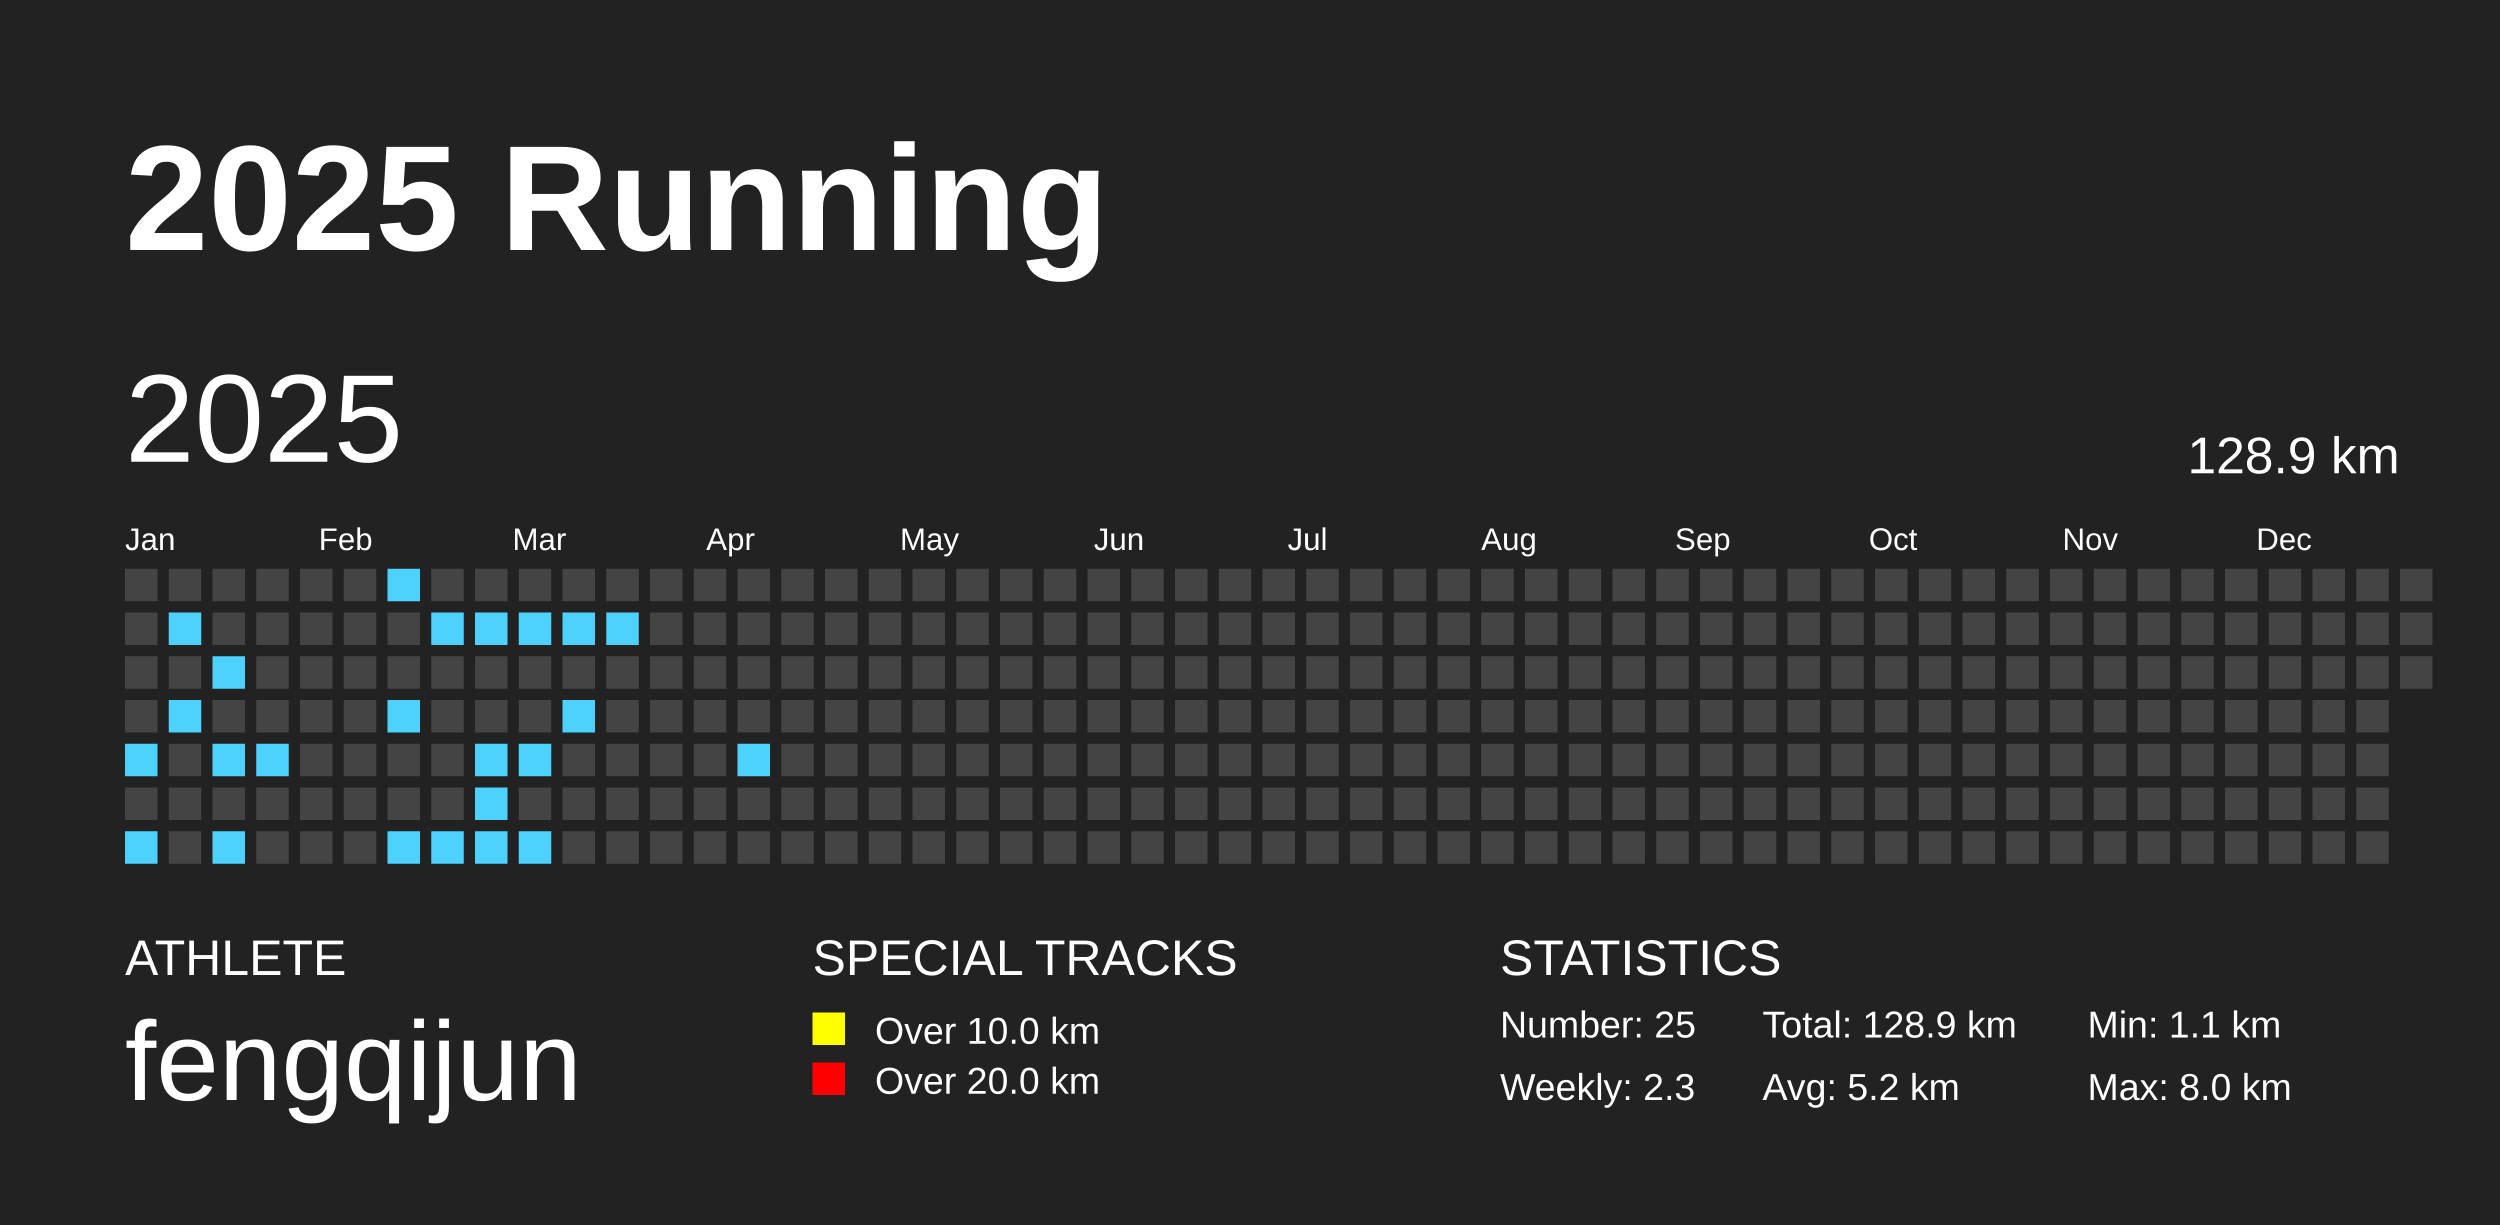
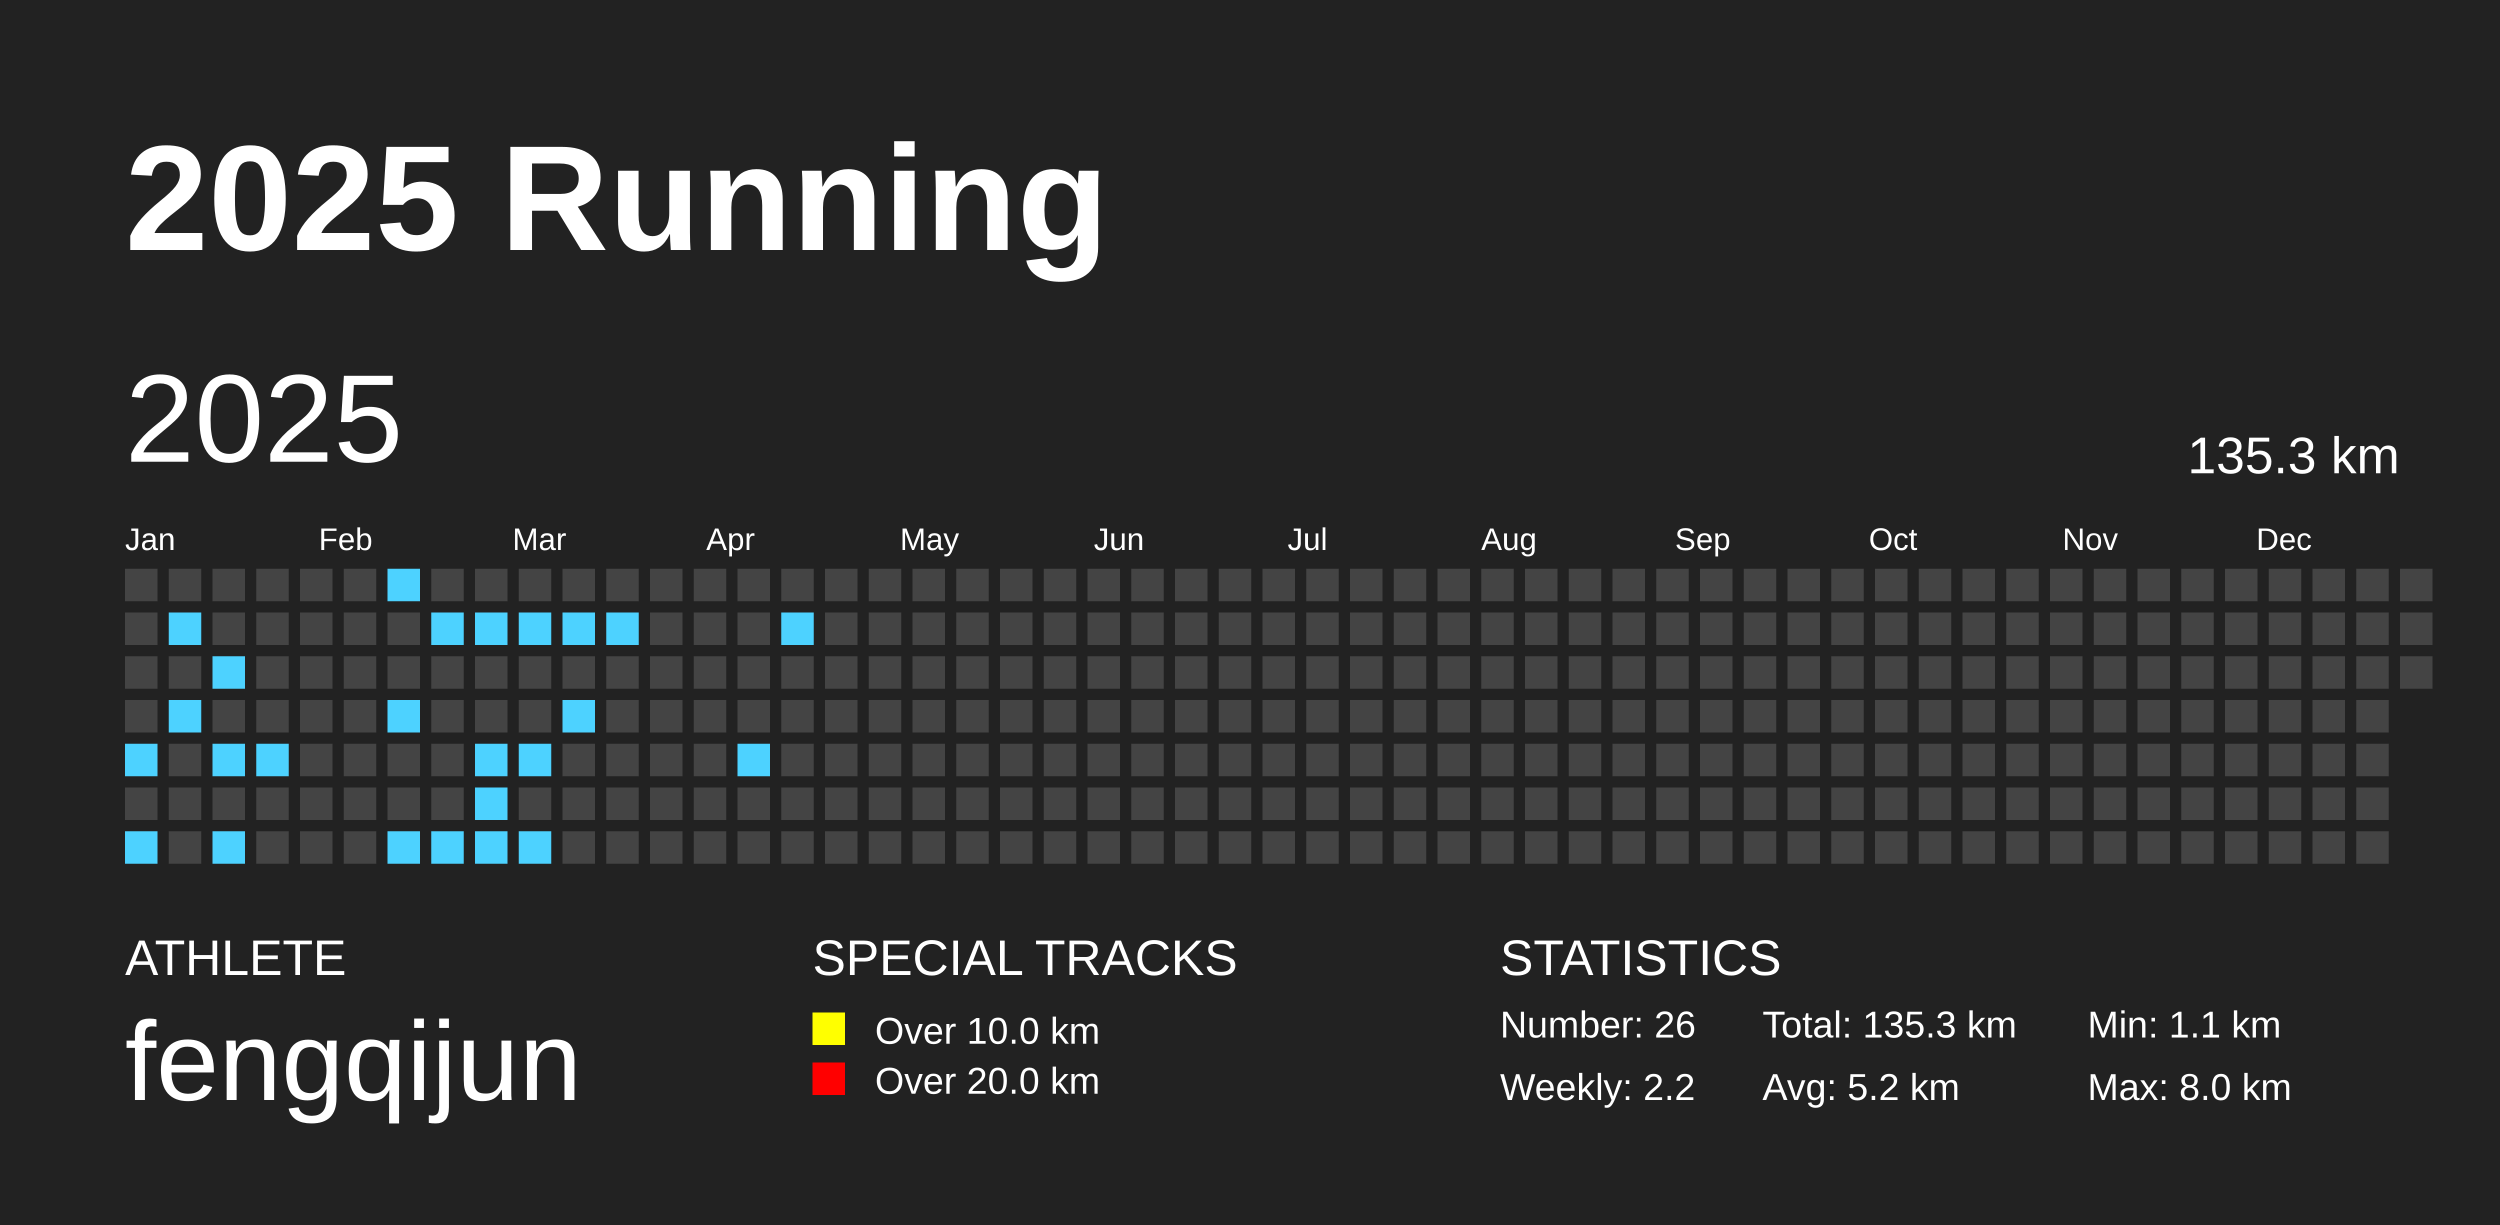
<svg xmlns="http://www.w3.org/2000/svg" baseProfile="full" height="98mm" version="1.1" viewBox="0,0,200,98" width="200mm">
  <defs />
  <rect fill="#222222" height="98" width="200" x="0" y="0" />
  <text fill="#FFFFFF" style="font-size:12px; font-family:Arial; font-weight:bold;" x="10" y="20">2025 Running</text>
  <text fill="#FFFFFF" style="font-size:4px; font-family:Arial" x="10" y="78">ATHLETE</text>
  <text fill="#FFFFFF" style="font-size:9px; font-family:Arial" x="10" y="88">fengqijun</text>
  <text fill="#FFFFFF" style="font-size:4px; font-family:Arial" x="65" y="78">SPECIAL TRACKS</text>
  <rect fill="yellow" height="2.6" width="2.6" x="65" y="81" />
  <text fill="#FFFFFF" style="font-size:3px; font-family:Arial" x="70" y="83.5">Over 10.0 km</text>
  <rect fill="red" height="2.6" width="2.6" x="65" y="85" />
  <text fill="#FFFFFF" style="font-size:3px; font-family:Arial" x="70" y="87.5">Over 20.0 km</text>
  <text fill="#FFFFFF" style="font-size:4px; font-family:Arial" x="120" y="78">STATISTICS</text>
-   <text fill="#FFFFFF" style="font-size:3px; font-family:Arial" x="120" y="83">Number: 25</text>
-   <text fill="#FFFFFF" style="font-size:3px; font-family:Arial" x="120" y="88">Weekly: 2.3</text>
-   <text fill="#FFFFFF" style="font-size:3px; font-family:Arial" x="141" y="83">Total: 128.9 km</text>
+   <text fill="#FFFFFF" style="font-size:3px; font-family:Arial" x="120" y="83">Number: 26</text>
+   <text fill="#FFFFFF" style="font-size:3px; font-family:Arial" x="120" y="88">Weekly: 2.2</text>
+   <text fill="#FFFFFF" style="font-size:3px; font-family:Arial" x="141" y="83">Total: 135.3 km</text>
  <text fill="#FFFFFF" style="font-size:3px; font-family:Arial" x="141" y="88">Avg: 5.2 km</text>
  <text fill="#FFFFFF" style="font-size:3px; font-family:Arial" x="167" y="83">Min: 1.1 km</text>
  <text fill="#FFFFFF" style="font-size:3px; font-family:Arial" x="167" y="88">Max: 8.0 km</text>
  <text dominant-baseline="hanging" fill="#FFFFFF" style="font-size:10.0px; font-family:Arial;" x="10" y="30">2025</text>
-   <text dominant-baseline="hanging" fill="#FFFFFF" style="font-size:4.125px; font-family:Arial;" x="175" y="35">128.9 km</text>
+   <text dominant-baseline="hanging" fill="#FFFFFF" style="font-size:4.125px; font-family:Arial;" x="175" y="35">135.3 km</text>
  <text fill="#FFFFFF" style="font-size:2.5px; font-family:Arial" x="10.0" y="44">Jan</text>
  <text fill="#FFFFFF" style="font-size:2.5px; font-family:Arial" x="25.5" y="44">Feb</text>
  <text fill="#FFFFFF" style="font-size:2.5px; font-family:Arial" x="41.0" y="44">Mar</text>
  <text fill="#FFFFFF" style="font-size:2.5px; font-family:Arial" x="56.5" y="44">Apr</text>
  <text fill="#FFFFFF" style="font-size:2.5px; font-family:Arial" x="72.0" y="44">May</text>
  <text fill="#FFFFFF" style="font-size:2.5px; font-family:Arial" x="87.5" y="44">Jun</text>
  <text fill="#FFFFFF" style="font-size:2.5px; font-family:Arial" x="103.0" y="44">Jul</text>
  <text fill="#FFFFFF" style="font-size:2.5px; font-family:Arial" x="118.5" y="44">Aug</text>
  <text fill="#FFFFFF" style="font-size:2.5px; font-family:Arial" x="134.0" y="44">Sep</text>
  <text fill="#FFFFFF" style="font-size:2.5px; font-family:Arial" x="149.5" y="44">Oct</text>
  <text fill="#FFFFFF" style="font-size:2.5px; font-family:Arial" x="165.0" y="44">Nov</text>
  <text fill="#FFFFFF" style="font-size:2.5px; font-family:Arial" x="180.5" y="44">Dec</text>
  <rect fill="#444444" height="2.6" width="2.6" x="10.0" y="45.5" />
  <rect fill="#444444" height="2.6" width="2.6" x="10.0" y="49.0" />
  <rect fill="#444444" height="2.6" width="2.6" x="10.0" y="52.5" />
  <rect fill="#444444" height="2.6" width="2.6" x="10.0" y="56.0" />
  <rect fill="#4DD2FF" height="2.6" width="2.6" x="10.0" y="59.5" />
  <rect fill="#444444" height="2.6" width="2.6" x="10.0" y="63.0" />
  <rect fill="#4DD2FF" height="2.6" width="2.6" x="10.0" y="66.5" />
  <rect fill="#444444" height="2.6" width="2.6" x="13.5" y="45.5" />
  <rect fill="#4DD2FF" height="2.6" width="2.6" x="13.5" y="49.0" />
  <rect fill="#444444" height="2.6" width="2.6" x="13.5" y="52.5" />
  <rect fill="#4DD2FF" height="2.6" width="2.6" x="13.5" y="56.0" />
  <rect fill="#444444" height="2.6" width="2.6" x="13.5" y="59.5" />
  <rect fill="#444444" height="2.6" width="2.6" x="13.5" y="63.0" />
  <rect fill="#444444" height="2.6" width="2.6" x="13.5" y="66.5" />
  <rect fill="#444444" height="2.6" width="2.6" x="17.0" y="45.5" />
  <rect fill="#444444" height="2.6" width="2.6" x="17.0" y="49.0" />
  <rect fill="#4DD2FF" height="2.6" width="2.6" x="17.0" y="52.5" />
  <rect fill="#444444" height="2.6" width="2.6" x="17.0" y="56.0" />
  <rect fill="#4DD2FF" height="2.6" width="2.6" x="17.0" y="59.5" />
  <rect fill="#444444" height="2.6" width="2.6" x="17.0" y="63.0" />
  <rect fill="#4DD2FF" height="2.6" width="2.6" x="17.0" y="66.5" />
  <rect fill="#444444" height="2.6" width="2.6" x="20.5" y="45.5" />
  <rect fill="#444444" height="2.6" width="2.6" x="20.5" y="49.0" />
  <rect fill="#444444" height="2.6" width="2.6" x="20.5" y="52.5" />
  <rect fill="#444444" height="2.6" width="2.6" x="20.5" y="56.0" />
  <rect fill="#4DD2FF" height="2.6" width="2.6" x="20.5" y="59.5" />
  <rect fill="#444444" height="2.6" width="2.6" x="20.5" y="63.0" />
  <rect fill="#444444" height="2.6" width="2.6" x="20.5" y="66.5" />
  <rect fill="#444444" height="2.6" width="2.6" x="24.0" y="45.5" />
  <rect fill="#444444" height="2.6" width="2.6" x="24.0" y="49.0" />
  <rect fill="#444444" height="2.6" width="2.6" x="24.0" y="52.5" />
  <rect fill="#444444" height="2.6" width="2.6" x="24.0" y="56.0" />
  <rect fill="#444444" height="2.6" width="2.6" x="24.0" y="59.5" />
  <rect fill="#444444" height="2.6" width="2.6" x="24.0" y="63.0" />
  <rect fill="#444444" height="2.6" width="2.6" x="24.0" y="66.5" />
  <rect fill="#444444" height="2.6" width="2.6" x="27.5" y="45.5" />
  <rect fill="#444444" height="2.6" width="2.6" x="27.5" y="49.0" />
  <rect fill="#444444" height="2.6" width="2.6" x="27.5" y="52.5" />
  <rect fill="#444444" height="2.6" width="2.6" x="27.5" y="56.0" />
  <rect fill="#444444" height="2.6" width="2.6" x="27.5" y="59.5" />
  <rect fill="#444444" height="2.6" width="2.6" x="27.5" y="63.0" />
  <rect fill="#444444" height="2.6" width="2.6" x="27.5" y="66.5" />
  <rect fill="#4DD2FF" height="2.6" width="2.6" x="31.0" y="45.5" />
  <rect fill="#444444" height="2.6" width="2.6" x="31.0" y="49.0" />
  <rect fill="#444444" height="2.6" width="2.6" x="31.0" y="52.5" />
  <rect fill="#4DD2FF" height="2.6" width="2.6" x="31.0" y="56.0" />
  <rect fill="#444444" height="2.6" width="2.6" x="31.0" y="59.5" />
  <rect fill="#444444" height="2.6" width="2.6" x="31.0" y="63.0" />
  <rect fill="#4DD2FF" height="2.6" width="2.6" x="31.0" y="66.5" />
  <rect fill="#444444" height="2.6" width="2.6" x="34.5" y="45.5" />
  <rect fill="#4DD2FF" height="2.6" width="2.6" x="34.5" y="49.0" />
  <rect fill="#444444" height="2.6" width="2.6" x="34.5" y="52.5" />
  <rect fill="#444444" height="2.6" width="2.6" x="34.5" y="56.0" />
  <rect fill="#444444" height="2.6" width="2.6" x="34.5" y="59.5" />
  <rect fill="#444444" height="2.6" width="2.6" x="34.5" y="63.0" />
  <rect fill="#4DD2FF" height="2.6" width="2.6" x="34.5" y="66.5" />
  <rect fill="#444444" height="2.6" width="2.6" x="38.0" y="45.5" />
  <rect fill="#4DD2FF" height="2.6" width="2.6" x="38.0" y="49.0" />
  <rect fill="#444444" height="2.6" width="2.6" x="38.0" y="52.5" />
  <rect fill="#444444" height="2.6" width="2.6" x="38.0" y="56.0" />
  <rect fill="#4DD2FF" height="2.6" width="2.6" x="38.0" y="59.5" />
  <rect fill="#4DD2FF" height="2.6" width="2.6" x="38.0" y="63.0" />
  <rect fill="#4DD2FF" height="2.6" width="2.6" x="38.0" y="66.5" />
  <rect fill="#444444" height="2.6" width="2.6" x="41.5" y="45.5" />
  <rect fill="#4DD2FF" height="2.6" width="2.6" x="41.5" y="49.0" />
  <rect fill="#444444" height="2.6" width="2.6" x="41.5" y="52.5" />
  <rect fill="#444444" height="2.6" width="2.6" x="41.5" y="56.0" />
  <rect fill="#4DD2FF" height="2.6" width="2.6" x="41.5" y="59.5" />
  <rect fill="#444444" height="2.6" width="2.6" x="41.5" y="63.0" />
  <rect fill="#4DD2FF" height="2.6" width="2.6" x="41.5" y="66.5" />
  <rect fill="#444444" height="2.6" width="2.6" x="45.0" y="45.5" />
  <rect fill="#4DD2FF" height="2.6" width="2.6" x="45.0" y="49.0" />
  <rect fill="#444444" height="2.6" width="2.6" x="45.0" y="52.5" />
  <rect fill="#4DD2FF" height="2.6" width="2.6" x="45.0" y="56.0" />
  <rect fill="#444444" height="2.6" width="2.6" x="45.0" y="59.5" />
  <rect fill="#444444" height="2.6" width="2.6" x="45.0" y="63.0" />
  <rect fill="#444444" height="2.6" width="2.6" x="45.0" y="66.5" />
  <rect fill="#444444" height="2.6" width="2.6" x="48.5" y="45.5" />
  <rect fill="#4DD2FF" height="2.6" width="2.6" x="48.5" y="49.0" />
  <rect fill="#444444" height="2.6" width="2.6" x="48.5" y="52.5" />
  <rect fill="#444444" height="2.6" width="2.6" x="48.5" y="56.0" />
  <rect fill="#444444" height="2.6" width="2.6" x="48.5" y="59.5" />
  <rect fill="#444444" height="2.6" width="2.6" x="48.5" y="63.0" />
  <rect fill="#444444" height="2.6" width="2.6" x="48.5" y="66.5" />
  <rect fill="#444444" height="2.6" width="2.6" x="52.0" y="45.5" />
  <rect fill="#444444" height="2.6" width="2.6" x="52.0" y="49.0" />
  <rect fill="#444444" height="2.6" width="2.6" x="52.0" y="52.5" />
  <rect fill="#444444" height="2.6" width="2.6" x="52.0" y="56.0" />
  <rect fill="#444444" height="2.6" width="2.6" x="52.0" y="59.5" />
  <rect fill="#444444" height="2.6" width="2.6" x="52.0" y="63.0" />
  <rect fill="#444444" height="2.6" width="2.6" x="52.0" y="66.5" />
  <rect fill="#444444" height="2.6" width="2.6" x="55.5" y="45.5" />
  <rect fill="#444444" height="2.6" width="2.6" x="55.5" y="49.0" />
  <rect fill="#444444" height="2.6" width="2.6" x="55.5" y="52.5" />
  <rect fill="#444444" height="2.6" width="2.6" x="55.5" y="56.0" />
  <rect fill="#444444" height="2.6" width="2.6" x="55.5" y="59.5" />
  <rect fill="#444444" height="2.6" width="2.6" x="55.5" y="63.0" />
  <rect fill="#444444" height="2.6" width="2.6" x="55.5" y="66.5" />
  <rect fill="#444444" height="2.6" width="2.6" x="59.0" y="45.5" />
  <rect fill="#444444" height="2.6" width="2.6" x="59.0" y="49.0" />
  <rect fill="#444444" height="2.6" width="2.6" x="59.0" y="52.5" />
  <rect fill="#444444" height="2.6" width="2.6" x="59.0" y="56.0" />
  <rect fill="#4DD2FF" height="2.6" width="2.6" x="59.0" y="59.5" />
  <rect fill="#444444" height="2.6" width="2.6" x="59.0" y="63.0" />
  <rect fill="#444444" height="2.6" width="2.6" x="59.0" y="66.5" />
  <rect fill="#444444" height="2.6" width="2.6" x="62.5" y="45.5" />
-   <rect fill="#444444" height="2.6" width="2.6" x="62.5" y="49.0" />
+   <rect fill="#4DD2FF" height="2.6" width="2.6" x="62.5" y="49.0" />
  <rect fill="#444444" height="2.6" width="2.6" x="62.5" y="52.5" />
  <rect fill="#444444" height="2.6" width="2.6" x="62.5" y="56.0" />
  <rect fill="#444444" height="2.6" width="2.6" x="62.5" y="59.5" />
  <rect fill="#444444" height="2.6" width="2.6" x="62.5" y="63.0" />
  <rect fill="#444444" height="2.6" width="2.6" x="62.5" y="66.5" />
  <rect fill="#444444" height="2.6" width="2.6" x="66.0" y="45.5" />
  <rect fill="#444444" height="2.6" width="2.6" x="66.0" y="49.0" />
  <rect fill="#444444" height="2.6" width="2.6" x="66.0" y="52.5" />
  <rect fill="#444444" height="2.6" width="2.6" x="66.0" y="56.0" />
  <rect fill="#444444" height="2.6" width="2.6" x="66.0" y="59.5" />
  <rect fill="#444444" height="2.6" width="2.6" x="66.0" y="63.0" />
  <rect fill="#444444" height="2.6" width="2.6" x="66.0" y="66.5" />
  <rect fill="#444444" height="2.6" width="2.6" x="69.5" y="45.5" />
  <rect fill="#444444" height="2.6" width="2.6" x="69.5" y="49.0" />
  <rect fill="#444444" height="2.6" width="2.6" x="69.5" y="52.5" />
  <rect fill="#444444" height="2.6" width="2.6" x="69.5" y="56.0" />
  <rect fill="#444444" height="2.6" width="2.6" x="69.5" y="59.5" />
  <rect fill="#444444" height="2.6" width="2.6" x="69.5" y="63.0" />
  <rect fill="#444444" height="2.6" width="2.6" x="69.5" y="66.5" />
  <rect fill="#444444" height="2.6" width="2.6" x="73.0" y="45.5" />
  <rect fill="#444444" height="2.6" width="2.6" x="73.0" y="49.0" />
  <rect fill="#444444" height="2.6" width="2.6" x="73.0" y="52.5" />
  <rect fill="#444444" height="2.6" width="2.6" x="73.0" y="56.0" />
  <rect fill="#444444" height="2.6" width="2.6" x="73.0" y="59.5" />
  <rect fill="#444444" height="2.6" width="2.6" x="73.0" y="63.0" />
  <rect fill="#444444" height="2.6" width="2.6" x="73.0" y="66.5" />
  <rect fill="#444444" height="2.6" width="2.6" x="76.5" y="45.5" />
  <rect fill="#444444" height="2.6" width="2.6" x="76.5" y="49.0" />
  <rect fill="#444444" height="2.6" width="2.6" x="76.5" y="52.5" />
  <rect fill="#444444" height="2.6" width="2.6" x="76.5" y="56.0" />
  <rect fill="#444444" height="2.6" width="2.6" x="76.5" y="59.5" />
  <rect fill="#444444" height="2.6" width="2.6" x="76.5" y="63.0" />
  <rect fill="#444444" height="2.6" width="2.6" x="76.5" y="66.5" />
  <rect fill="#444444" height="2.6" width="2.6" x="80.0" y="45.5" />
  <rect fill="#444444" height="2.6" width="2.6" x="80.0" y="49.0" />
  <rect fill="#444444" height="2.6" width="2.6" x="80.0" y="52.5" />
  <rect fill="#444444" height="2.6" width="2.6" x="80.0" y="56.0" />
  <rect fill="#444444" height="2.6" width="2.6" x="80.0" y="59.5" />
  <rect fill="#444444" height="2.6" width="2.6" x="80.0" y="63.0" />
  <rect fill="#444444" height="2.6" width="2.6" x="80.0" y="66.5" />
  <rect fill="#444444" height="2.6" width="2.6" x="83.5" y="45.5" />
  <rect fill="#444444" height="2.6" width="2.6" x="83.5" y="49.0" />
  <rect fill="#444444" height="2.6" width="2.6" x="83.5" y="52.5" />
  <rect fill="#444444" height="2.6" width="2.6" x="83.5" y="56.0" />
  <rect fill="#444444" height="2.6" width="2.6" x="83.5" y="59.5" />
  <rect fill="#444444" height="2.6" width="2.6" x="83.5" y="63.0" />
  <rect fill="#444444" height="2.6" width="2.6" x="83.5" y="66.5" />
  <rect fill="#444444" height="2.6" width="2.6" x="87.0" y="45.5" />
  <rect fill="#444444" height="2.6" width="2.6" x="87.0" y="49.0" />
  <rect fill="#444444" height="2.6" width="2.6" x="87.0" y="52.5" />
  <rect fill="#444444" height="2.6" width="2.6" x="87.0" y="56.0" />
  <rect fill="#444444" height="2.6" width="2.6" x="87.0" y="59.5" />
  <rect fill="#444444" height="2.6" width="2.6" x="87.0" y="63.0" />
  <rect fill="#444444" height="2.6" width="2.6" x="87.0" y="66.5" />
  <rect fill="#444444" height="2.6" width="2.6" x="90.5" y="45.5" />
  <rect fill="#444444" height="2.6" width="2.6" x="90.5" y="49.0" />
  <rect fill="#444444" height="2.6" width="2.6" x="90.5" y="52.5" />
  <rect fill="#444444" height="2.6" width="2.6" x="90.5" y="56.0" />
  <rect fill="#444444" height="2.6" width="2.6" x="90.5" y="59.5" />
  <rect fill="#444444" height="2.6" width="2.6" x="90.5" y="63.0" />
  <rect fill="#444444" height="2.6" width="2.6" x="90.5" y="66.5" />
  <rect fill="#444444" height="2.6" width="2.6" x="94.0" y="45.5" />
  <rect fill="#444444" height="2.6" width="2.6" x="94.0" y="49.0" />
  <rect fill="#444444" height="2.6" width="2.6" x="94.0" y="52.5" />
  <rect fill="#444444" height="2.6" width="2.6" x="94.0" y="56.0" />
  <rect fill="#444444" height="2.6" width="2.6" x="94.0" y="59.5" />
  <rect fill="#444444" height="2.6" width="2.6" x="94.0" y="63.0" />
  <rect fill="#444444" height="2.6" width="2.6" x="94.0" y="66.5" />
  <rect fill="#444444" height="2.6" width="2.6" x="97.5" y="45.5" />
  <rect fill="#444444" height="2.6" width="2.6" x="97.5" y="49.0" />
  <rect fill="#444444" height="2.6" width="2.6" x="97.5" y="52.5" />
  <rect fill="#444444" height="2.6" width="2.6" x="97.5" y="56.0" />
  <rect fill="#444444" height="2.6" width="2.6" x="97.5" y="59.5" />
  <rect fill="#444444" height="2.6" width="2.6" x="97.5" y="63.0" />
  <rect fill="#444444" height="2.6" width="2.6" x="97.5" y="66.5" />
  <rect fill="#444444" height="2.6" width="2.6" x="101.0" y="45.5" />
  <rect fill="#444444" height="2.6" width="2.6" x="101.0" y="49.0" />
  <rect fill="#444444" height="2.6" width="2.6" x="101.0" y="52.5" />
  <rect fill="#444444" height="2.6" width="2.6" x="101.0" y="56.0" />
  <rect fill="#444444" height="2.6" width="2.6" x="101.0" y="59.5" />
  <rect fill="#444444" height="2.6" width="2.6" x="101.0" y="63.0" />
  <rect fill="#444444" height="2.6" width="2.6" x="101.0" y="66.5" />
  <rect fill="#444444" height="2.6" width="2.6" x="104.5" y="45.5" />
  <rect fill="#444444" height="2.6" width="2.6" x="104.5" y="49.0" />
  <rect fill="#444444" height="2.6" width="2.6" x="104.5" y="52.5" />
  <rect fill="#444444" height="2.6" width="2.6" x="104.5" y="56.0" />
  <rect fill="#444444" height="2.6" width="2.6" x="104.5" y="59.5" />
  <rect fill="#444444" height="2.6" width="2.6" x="104.5" y="63.0" />
  <rect fill="#444444" height="2.6" width="2.6" x="104.5" y="66.5" />
  <rect fill="#444444" height="2.6" width="2.6" x="108.0" y="45.5" />
  <rect fill="#444444" height="2.6" width="2.6" x="108.0" y="49.0" />
  <rect fill="#444444" height="2.6" width="2.6" x="108.0" y="52.5" />
  <rect fill="#444444" height="2.6" width="2.6" x="108.0" y="56.0" />
  <rect fill="#444444" height="2.6" width="2.6" x="108.0" y="59.5" />
  <rect fill="#444444" height="2.6" width="2.6" x="108.0" y="63.0" />
  <rect fill="#444444" height="2.6" width="2.6" x="108.0" y="66.5" />
  <rect fill="#444444" height="2.6" width="2.6" x="111.5" y="45.5" />
  <rect fill="#444444" height="2.6" width="2.6" x="111.5" y="49.0" />
  <rect fill="#444444" height="2.6" width="2.6" x="111.5" y="52.5" />
  <rect fill="#444444" height="2.6" width="2.6" x="111.5" y="56.0" />
  <rect fill="#444444" height="2.6" width="2.6" x="111.5" y="59.5" />
  <rect fill="#444444" height="2.6" width="2.6" x="111.5" y="63.0" />
  <rect fill="#444444" height="2.6" width="2.6" x="111.5" y="66.5" />
  <rect fill="#444444" height="2.6" width="2.6" x="115.0" y="45.5" />
  <rect fill="#444444" height="2.6" width="2.6" x="115.0" y="49.0" />
  <rect fill="#444444" height="2.6" width="2.6" x="115.0" y="52.5" />
  <rect fill="#444444" height="2.6" width="2.6" x="115.0" y="56.0" />
  <rect fill="#444444" height="2.6" width="2.6" x="115.0" y="59.5" />
  <rect fill="#444444" height="2.6" width="2.6" x="115.0" y="63.0" />
  <rect fill="#444444" height="2.6" width="2.6" x="115.0" y="66.5" />
  <rect fill="#444444" height="2.6" width="2.6" x="118.5" y="45.5" />
  <rect fill="#444444" height="2.6" width="2.6" x="118.5" y="49.0" />
  <rect fill="#444444" height="2.6" width="2.6" x="118.5" y="52.5" />
  <rect fill="#444444" height="2.6" width="2.6" x="118.5" y="56.0" />
  <rect fill="#444444" height="2.6" width="2.6" x="118.5" y="59.5" />
  <rect fill="#444444" height="2.6" width="2.6" x="118.5" y="63.0" />
  <rect fill="#444444" height="2.6" width="2.6" x="118.5" y="66.5" />
  <rect fill="#444444" height="2.6" width="2.6" x="122.0" y="45.5" />
  <rect fill="#444444" height="2.6" width="2.6" x="122.0" y="49.0" />
  <rect fill="#444444" height="2.6" width="2.6" x="122.0" y="52.5" />
  <rect fill="#444444" height="2.6" width="2.6" x="122.0" y="56.0" />
  <rect fill="#444444" height="2.6" width="2.6" x="122.0" y="59.5" />
  <rect fill="#444444" height="2.6" width="2.6" x="122.0" y="63.0" />
  <rect fill="#444444" height="2.6" width="2.6" x="122.0" y="66.5" />
  <rect fill="#444444" height="2.6" width="2.6" x="125.5" y="45.5" />
  <rect fill="#444444" height="2.6" width="2.6" x="125.5" y="49.0" />
  <rect fill="#444444" height="2.6" width="2.6" x="125.5" y="52.5" />
  <rect fill="#444444" height="2.6" width="2.6" x="125.5" y="56.0" />
  <rect fill="#444444" height="2.6" width="2.6" x="125.5" y="59.5" />
  <rect fill="#444444" height="2.6" width="2.6" x="125.5" y="63.0" />
  <rect fill="#444444" height="2.6" width="2.6" x="125.5" y="66.5" />
  <rect fill="#444444" height="2.6" width="2.6" x="129.0" y="45.5" />
  <rect fill="#444444" height="2.6" width="2.6" x="129.0" y="49.0" />
  <rect fill="#444444" height="2.6" width="2.6" x="129.0" y="52.5" />
  <rect fill="#444444" height="2.6" width="2.6" x="129.0" y="56.0" />
  <rect fill="#444444" height="2.6" width="2.6" x="129.0" y="59.5" />
  <rect fill="#444444" height="2.6" width="2.6" x="129.0" y="63.0" />
  <rect fill="#444444" height="2.6" width="2.6" x="129.0" y="66.5" />
  <rect fill="#444444" height="2.6" width="2.6" x="132.5" y="45.5" />
  <rect fill="#444444" height="2.6" width="2.6" x="132.5" y="49.0" />
  <rect fill="#444444" height="2.6" width="2.6" x="132.5" y="52.5" />
  <rect fill="#444444" height="2.6" width="2.6" x="132.5" y="56.0" />
  <rect fill="#444444" height="2.6" width="2.6" x="132.5" y="59.5" />
  <rect fill="#444444" height="2.6" width="2.6" x="132.5" y="63.0" />
  <rect fill="#444444" height="2.6" width="2.6" x="132.5" y="66.5" />
  <rect fill="#444444" height="2.6" width="2.6" x="136.0" y="45.5" />
  <rect fill="#444444" height="2.6" width="2.6" x="136.0" y="49.0" />
  <rect fill="#444444" height="2.6" width="2.6" x="136.0" y="52.5" />
  <rect fill="#444444" height="2.6" width="2.6" x="136.0" y="56.0" />
  <rect fill="#444444" height="2.6" width="2.6" x="136.0" y="59.5" />
  <rect fill="#444444" height="2.6" width="2.6" x="136.0" y="63.0" />
  <rect fill="#444444" height="2.6" width="2.6" x="136.0" y="66.5" />
  <rect fill="#444444" height="2.6" width="2.6" x="139.5" y="45.5" />
  <rect fill="#444444" height="2.6" width="2.6" x="139.5" y="49.0" />
  <rect fill="#444444" height="2.6" width="2.6" x="139.5" y="52.5" />
  <rect fill="#444444" height="2.6" width="2.6" x="139.5" y="56.0" />
  <rect fill="#444444" height="2.6" width="2.6" x="139.5" y="59.5" />
  <rect fill="#444444" height="2.6" width="2.6" x="139.5" y="63.0" />
  <rect fill="#444444" height="2.6" width="2.6" x="139.5" y="66.5" />
  <rect fill="#444444" height="2.6" width="2.6" x="143.0" y="45.5" />
  <rect fill="#444444" height="2.6" width="2.6" x="143.0" y="49.0" />
  <rect fill="#444444" height="2.6" width="2.6" x="143.0" y="52.5" />
  <rect fill="#444444" height="2.6" width="2.6" x="143.0" y="56.0" />
  <rect fill="#444444" height="2.6" width="2.6" x="143.0" y="59.5" />
  <rect fill="#444444" height="2.6" width="2.6" x="143.0" y="63.0" />
  <rect fill="#444444" height="2.6" width="2.6" x="143.0" y="66.5" />
  <rect fill="#444444" height="2.6" width="2.6" x="146.5" y="45.5" />
  <rect fill="#444444" height="2.6" width="2.6" x="146.5" y="49.0" />
  <rect fill="#444444" height="2.6" width="2.6" x="146.5" y="52.5" />
  <rect fill="#444444" height="2.6" width="2.6" x="146.5" y="56.0" />
  <rect fill="#444444" height="2.6" width="2.6" x="146.5" y="59.5" />
  <rect fill="#444444" height="2.6" width="2.6" x="146.5" y="63.0" />
  <rect fill="#444444" height="2.6" width="2.6" x="146.5" y="66.5" />
  <rect fill="#444444" height="2.6" width="2.6" x="150.0" y="45.5" />
  <rect fill="#444444" height="2.6" width="2.6" x="150.0" y="49.0" />
  <rect fill="#444444" height="2.6" width="2.6" x="150.0" y="52.5" />
  <rect fill="#444444" height="2.6" width="2.6" x="150.0" y="56.0" />
  <rect fill="#444444" height="2.6" width="2.6" x="150.0" y="59.5" />
  <rect fill="#444444" height="2.6" width="2.6" x="150.0" y="63.0" />
  <rect fill="#444444" height="2.6" width="2.6" x="150.0" y="66.5" />
  <rect fill="#444444" height="2.6" width="2.6" x="153.5" y="45.5" />
  <rect fill="#444444" height="2.6" width="2.6" x="153.5" y="49.0" />
  <rect fill="#444444" height="2.6" width="2.6" x="153.5" y="52.5" />
  <rect fill="#444444" height="2.6" width="2.6" x="153.5" y="56.0" />
  <rect fill="#444444" height="2.6" width="2.6" x="153.5" y="59.5" />
  <rect fill="#444444" height="2.6" width="2.6" x="153.5" y="63.0" />
  <rect fill="#444444" height="2.6" width="2.6" x="153.5" y="66.5" />
  <rect fill="#444444" height="2.6" width="2.6" x="157.0" y="45.5" />
  <rect fill="#444444" height="2.6" width="2.6" x="157.0" y="49.0" />
  <rect fill="#444444" height="2.6" width="2.6" x="157.0" y="52.5" />
  <rect fill="#444444" height="2.6" width="2.6" x="157.0" y="56.0" />
  <rect fill="#444444" height="2.6" width="2.6" x="157.0" y="59.5" />
  <rect fill="#444444" height="2.6" width="2.6" x="157.0" y="63.0" />
  <rect fill="#444444" height="2.6" width="2.6" x="157.0" y="66.5" />
  <rect fill="#444444" height="2.6" width="2.6" x="160.5" y="45.5" />
  <rect fill="#444444" height="2.6" width="2.6" x="160.5" y="49.0" />
  <rect fill="#444444" height="2.6" width="2.6" x="160.5" y="52.5" />
  <rect fill="#444444" height="2.6" width="2.6" x="160.5" y="56.0" />
  <rect fill="#444444" height="2.6" width="2.6" x="160.5" y="59.5" />
  <rect fill="#444444" height="2.6" width="2.6" x="160.5" y="63.0" />
  <rect fill="#444444" height="2.6" width="2.6" x="160.5" y="66.5" />
  <rect fill="#444444" height="2.6" width="2.6" x="164.0" y="45.5" />
  <rect fill="#444444" height="2.6" width="2.6" x="164.0" y="49.0" />
  <rect fill="#444444" height="2.6" width="2.6" x="164.0" y="52.5" />
  <rect fill="#444444" height="2.6" width="2.6" x="164.0" y="56.0" />
  <rect fill="#444444" height="2.6" width="2.6" x="164.0" y="59.5" />
  <rect fill="#444444" height="2.6" width="2.6" x="164.0" y="63.0" />
  <rect fill="#444444" height="2.6" width="2.6" x="164.0" y="66.5" />
  <rect fill="#444444" height="2.6" width="2.6" x="167.5" y="45.5" />
  <rect fill="#444444" height="2.6" width="2.6" x="167.5" y="49.0" />
  <rect fill="#444444" height="2.6" width="2.6" x="167.5" y="52.5" />
  <rect fill="#444444" height="2.6" width="2.6" x="167.5" y="56.0" />
  <rect fill="#444444" height="2.6" width="2.6" x="167.5" y="59.5" />
  <rect fill="#444444" height="2.6" width="2.6" x="167.5" y="63.0" />
  <rect fill="#444444" height="2.6" width="2.6" x="167.5" y="66.5" />
  <rect fill="#444444" height="2.6" width="2.6" x="171.0" y="45.5" />
  <rect fill="#444444" height="2.6" width="2.6" x="171.0" y="49.0" />
  <rect fill="#444444" height="2.6" width="2.6" x="171.0" y="52.5" />
  <rect fill="#444444" height="2.6" width="2.6" x="171.0" y="56.0" />
  <rect fill="#444444" height="2.6" width="2.6" x="171.0" y="59.5" />
  <rect fill="#444444" height="2.6" width="2.6" x="171.0" y="63.0" />
  <rect fill="#444444" height="2.6" width="2.6" x="171.0" y="66.5" />
  <rect fill="#444444" height="2.6" width="2.6" x="174.5" y="45.5" />
  <rect fill="#444444" height="2.6" width="2.6" x="174.5" y="49.0" />
  <rect fill="#444444" height="2.6" width="2.6" x="174.5" y="52.5" />
  <rect fill="#444444" height="2.6" width="2.6" x="174.5" y="56.0" />
  <rect fill="#444444" height="2.6" width="2.6" x="174.5" y="59.5" />
  <rect fill="#444444" height="2.6" width="2.6" x="174.5" y="63.0" />
  <rect fill="#444444" height="2.6" width="2.6" x="174.5" y="66.5" />
  <rect fill="#444444" height="2.6" width="2.6" x="178.0" y="45.5" />
  <rect fill="#444444" height="2.6" width="2.6" x="178.0" y="49.0" />
  <rect fill="#444444" height="2.6" width="2.6" x="178.0" y="52.5" />
  <rect fill="#444444" height="2.6" width="2.6" x="178.0" y="56.0" />
  <rect fill="#444444" height="2.6" width="2.6" x="178.0" y="59.5" />
  <rect fill="#444444" height="2.6" width="2.6" x="178.0" y="63.0" />
  <rect fill="#444444" height="2.6" width="2.6" x="178.0" y="66.5" />
  <rect fill="#444444" height="2.6" width="2.6" x="181.5" y="45.5" />
  <rect fill="#444444" height="2.6" width="2.6" x="181.5" y="49.0" />
  <rect fill="#444444" height="2.6" width="2.6" x="181.5" y="52.5" />
  <rect fill="#444444" height="2.6" width="2.6" x="181.5" y="56.0" />
  <rect fill="#444444" height="2.6" width="2.6" x="181.5" y="59.5" />
  <rect fill="#444444" height="2.6" width="2.6" x="181.5" y="63.0" />
  <rect fill="#444444" height="2.6" width="2.6" x="181.5" y="66.5" />
  <rect fill="#444444" height="2.6" width="2.6" x="185.0" y="45.5" />
  <rect fill="#444444" height="2.6" width="2.6" x="185.0" y="49.0" />
  <rect fill="#444444" height="2.6" width="2.6" x="185.0" y="52.5" />
  <rect fill="#444444" height="2.6" width="2.6" x="185.0" y="56.0" />
  <rect fill="#444444" height="2.6" width="2.6" x="185.0" y="59.5" />
  <rect fill="#444444" height="2.6" width="2.6" x="185.0" y="63.0" />
  <rect fill="#444444" height="2.6" width="2.6" x="185.0" y="66.5" />
  <rect fill="#444444" height="2.6" width="2.6" x="188.5" y="45.5" />
  <rect fill="#444444" height="2.6" width="2.6" x="188.5" y="49.0" />
  <rect fill="#444444" height="2.6" width="2.6" x="188.5" y="52.5" />
  <rect fill="#444444" height="2.6" width="2.6" x="188.5" y="56.0" />
  <rect fill="#444444" height="2.6" width="2.6" x="188.5" y="59.5" />
  <rect fill="#444444" height="2.6" width="2.6" x="188.5" y="63.0" />
  <rect fill="#444444" height="2.6" width="2.6" x="188.5" y="66.5" />
  <rect fill="#444444" height="2.6" width="2.6" x="192.0" y="45.5" />
  <rect fill="#444444" height="2.6" width="2.6" x="192.0" y="49.0" />
  <rect fill="#444444" height="2.6" width="2.6" x="192.0" y="52.5" />
</svg>
